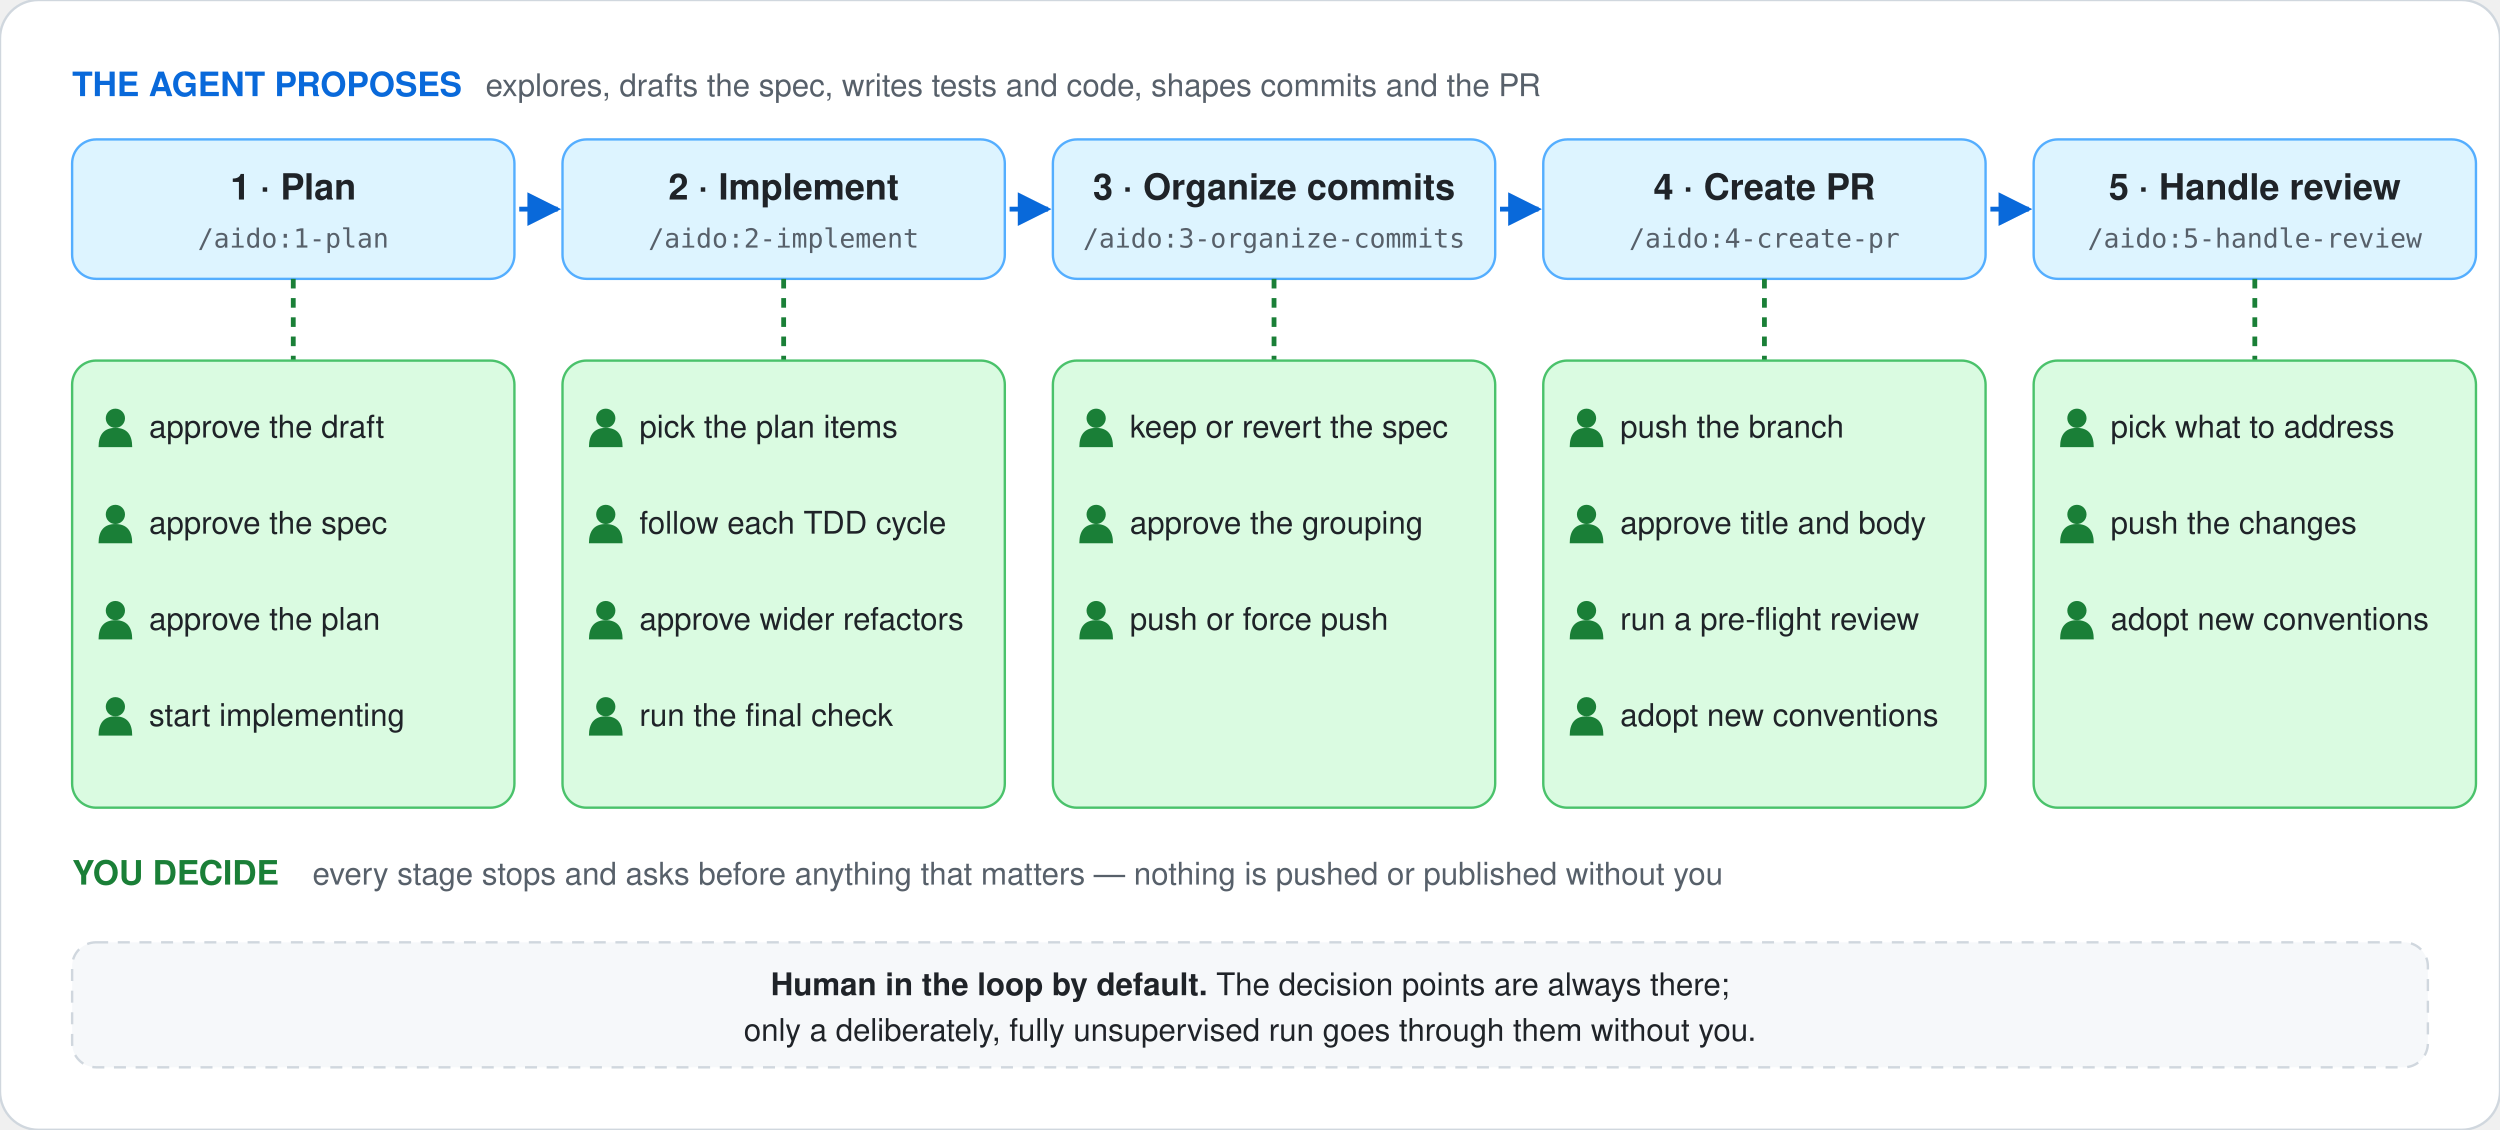
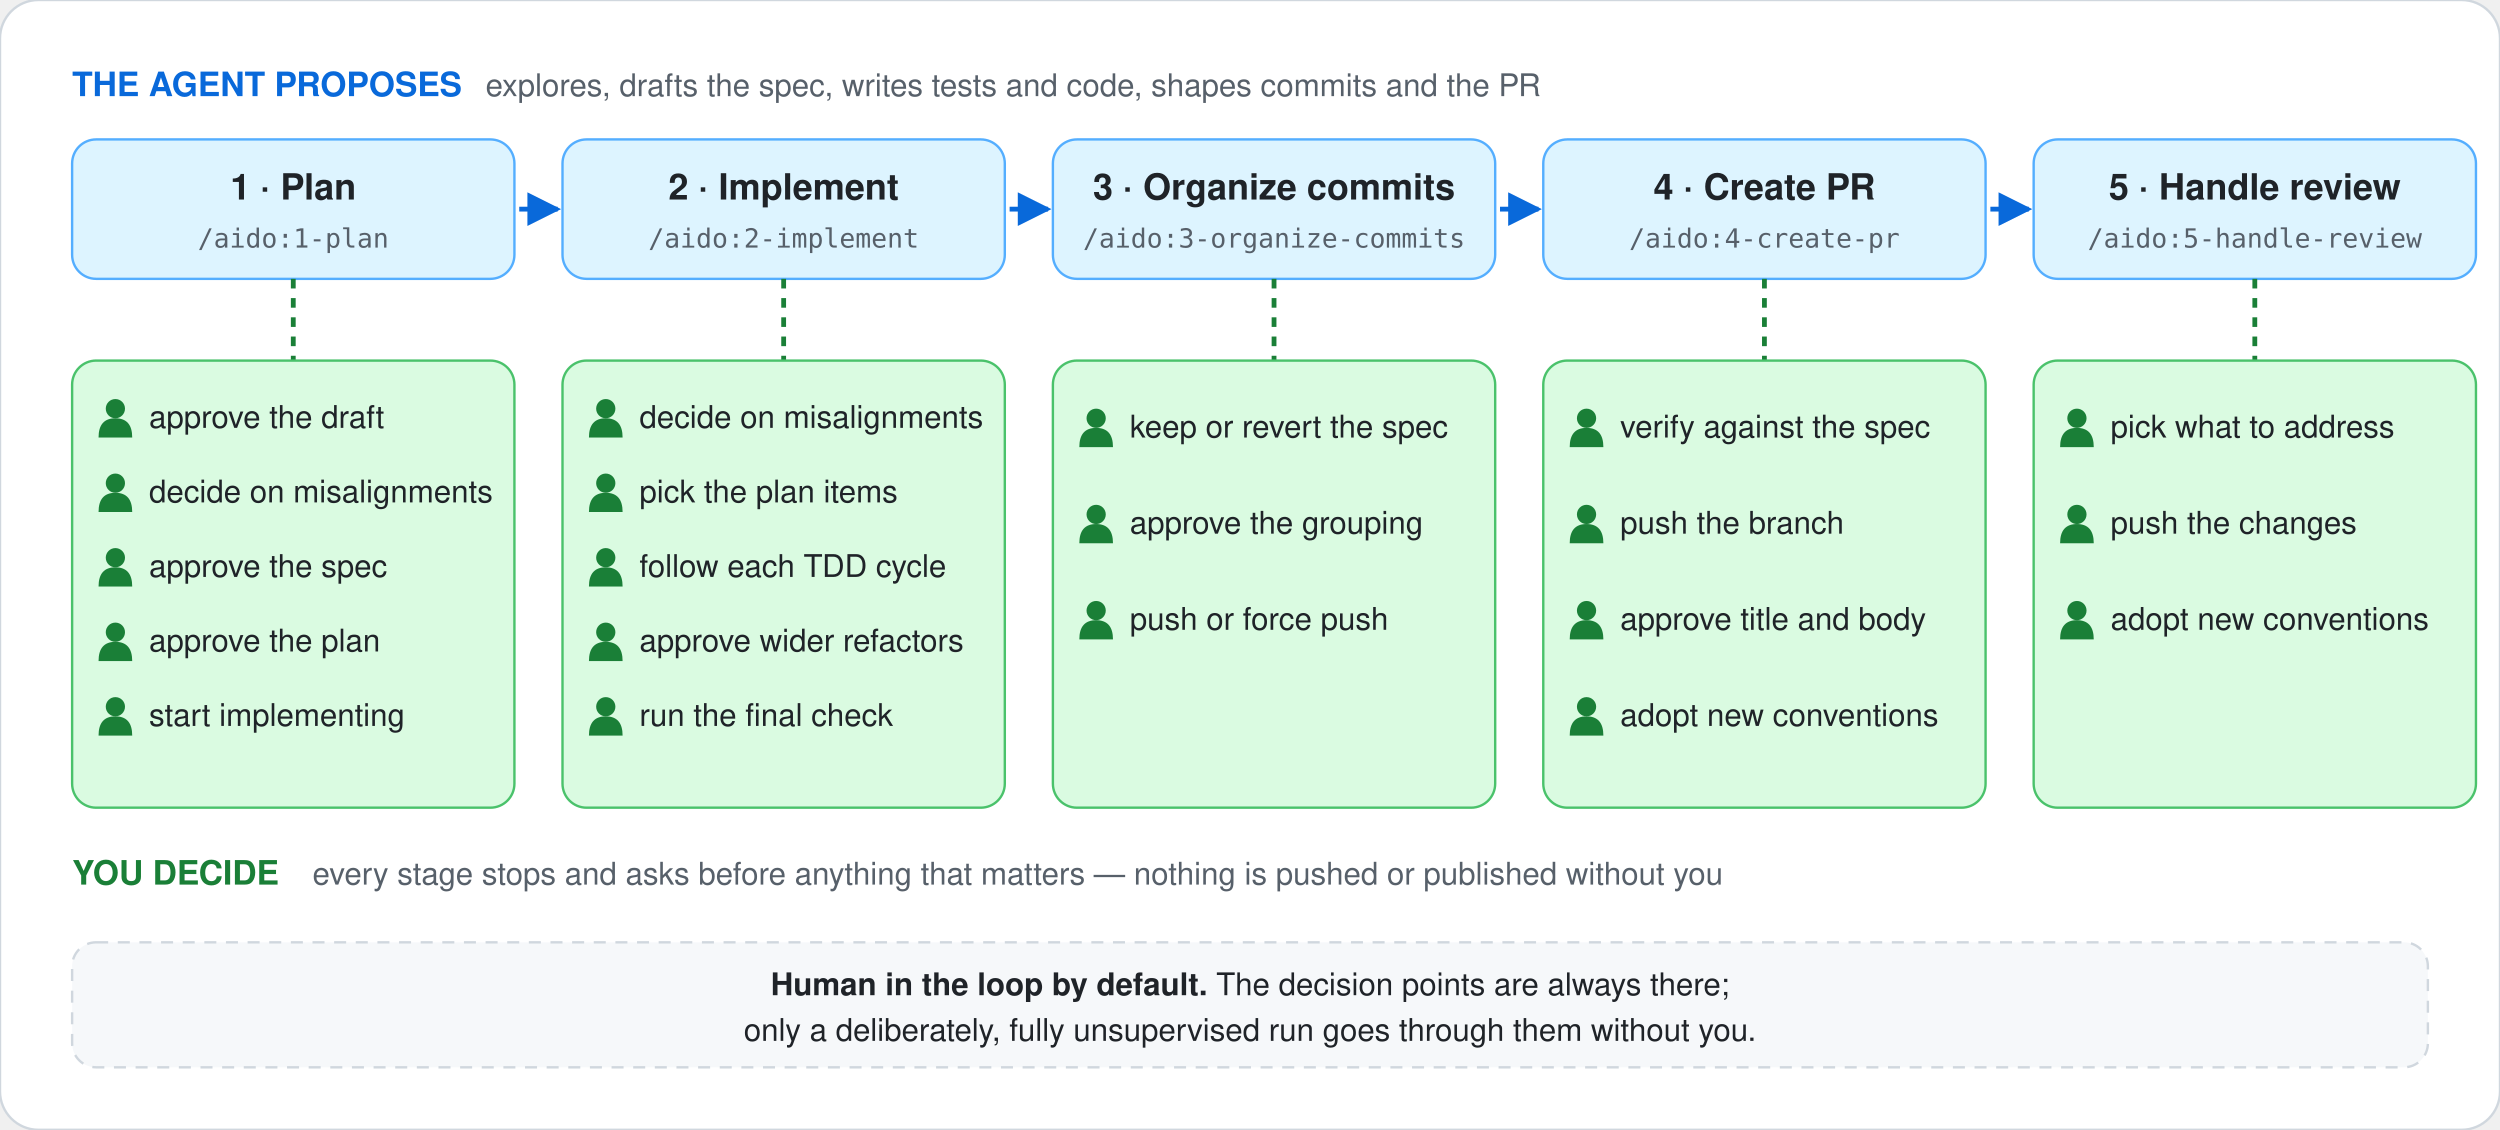
<svg xmlns="http://www.w3.org/2000/svg" width="1040" height="470" viewBox="0 0 1040 470" font-family="-apple-system, BlinkMacSystemFont, 'Segoe UI', Helvetica, Arial, sans-serif">
  <defs>
    <marker id="flow" viewBox="0 0 10 10" refX="9" refY="5" markerWidth="7" markerHeight="7" orient="auto">
      <path d="M0,0 L10,5 L0,10 z" fill="#0969da" />
    </marker>
    <g id="you">
      <circle cx="0" cy="-4" r="4" fill="#1a7f37" />
      <path d="M-7,8 Q-7,0 0,0 Q7,0 7,8 Z" fill="#1a7f37" />
    </g>
  </defs>
  <rect x="0" y="0" width="1040" height="470" rx="16" fill="#ffffff" stroke="#d0d7de" />
  <text x="30" y="40" font-size="14" font-weight="700" fill="#0969da">THE AGENT PROPOSES</text>
  <text x="202" y="40" font-size="13" fill="#57606a">explores, drafts the spec, writes tests and code, shapes commits and the PR</text>
  <rect x="30" y="58" width="184" height="58" rx="10" fill="#ddf4ff" stroke="#54aeff" />
  <text x="122.0" y="83" text-anchor="middle" font-size="15" font-weight="600" fill="#1f2328">1 · Plan</text>
  <text x="122.0" y="103" text-anchor="middle" font-size="11" fill="#57606a" font-family="ui-monospace, SFMono-Regular, Menlo, Consolas, monospace">/aido:1-plan</text>
  <path d="M216,87 L232,87" stroke="#0969da" stroke-width="2" marker-end="url(#flow)" />
  <path d="M122.0,116 L122.0,150" stroke="#1a7f37" stroke-width="2" stroke-dasharray="4 4" />
  <rect x="30" y="150" width="184" height="186" rx="10" fill="#dafbe1" stroke="#4ac26b" />
-   <use href="#you" x="48" y="178" />
-   <text x="62" y="182" font-size="13" fill="#1f2328">approve the draft</text>
-   <use href="#you" x="48" y="218" />
-   <text x="62" y="222" font-size="13" fill="#1f2328">approve the spec</text>
-   <use href="#you" x="48" y="258" />
-   <text x="62" y="262" font-size="13" fill="#1f2328">approve the plan</text>
+   <use href="#you" x="48" y="174" />
+   <text x="62" y="178" font-size="13" fill="#1f2328">approve the draft</text>
+   <use href="#you" x="48" y="205" />
+   <text x="62" y="209" font-size="13" fill="#1f2328">decide on misalignments</text>
+   <use href="#you" x="48" y="236" />
+   <text x="62" y="240" font-size="13" fill="#1f2328">approve the spec</text>
+   <use href="#you" x="48" y="267" />
+   <text x="62" y="271" font-size="13" fill="#1f2328">approve the plan</text>
  <use href="#you" x="48" y="298" />
  <text x="62" y="302" font-size="13" fill="#1f2328">start implementing</text>
  <rect x="234" y="58" width="184" height="58" rx="10" fill="#ddf4ff" stroke="#54aeff" />
  <text x="326.0" y="83" text-anchor="middle" font-size="15" font-weight="600" fill="#1f2328">2 · Implement</text>
  <text x="326.0" y="103" text-anchor="middle" font-size="11" fill="#57606a" font-family="ui-monospace, SFMono-Regular, Menlo, Consolas, monospace">/aido:2-implement</text>
  <path d="M420,87 L436,87" stroke="#0969da" stroke-width="2" marker-end="url(#flow)" />
  <path d="M326.0,116 L326.0,150" stroke="#1a7f37" stroke-width="2" stroke-dasharray="4 4" />
  <rect x="234" y="150" width="184" height="186" rx="10" fill="#dafbe1" stroke="#4ac26b" />
-   <use href="#you" x="252" y="178" />
-   <text x="266" y="182" font-size="13" fill="#1f2328">pick the plan items</text>
-   <use href="#you" x="252" y="218" />
-   <text x="266" y="222" font-size="13" fill="#1f2328">follow each TDD cycle</text>
-   <use href="#you" x="252" y="258" />
-   <text x="266" y="262" font-size="13" fill="#1f2328">approve wider refactors</text>
+   <use href="#you" x="252" y="174" />
+   <text x="266" y="178" font-size="13" fill="#1f2328">decide on misalignments</text>
+   <use href="#you" x="252" y="205" />
+   <text x="266" y="209" font-size="13" fill="#1f2328">pick the plan items</text>
+   <use href="#you" x="252" y="236" />
+   <text x="266" y="240" font-size="13" fill="#1f2328">follow each TDD cycle</text>
+   <use href="#you" x="252" y="267" />
+   <text x="266" y="271" font-size="13" fill="#1f2328">approve wider refactors</text>
  <use href="#you" x="252" y="298" />
  <text x="266" y="302" font-size="13" fill="#1f2328">run the final check</text>
  <rect x="438" y="58" width="184" height="58" rx="10" fill="#ddf4ff" stroke="#54aeff" />
  <text x="530.0" y="83" text-anchor="middle" font-size="15" font-weight="600" fill="#1f2328">3 · Organize commits</text>
  <text x="530.0" y="103" text-anchor="middle" font-size="11" fill="#57606a" font-family="ui-monospace, SFMono-Regular, Menlo, Consolas, monospace">/aido:3-organize-commits</text>
  <path d="M624,87 L640,87" stroke="#0969da" stroke-width="2" marker-end="url(#flow)" />
  <path d="M530.0,116 L530.0,150" stroke="#1a7f37" stroke-width="2" stroke-dasharray="4 4" />
  <rect x="438" y="150" width="184" height="186" rx="10" fill="#dafbe1" stroke="#4ac26b" />
  <use href="#you" x="456" y="178" />
  <text x="470" y="182" font-size="13" fill="#1f2328">keep or revert the spec</text>
  <use href="#you" x="456" y="218" />
  <text x="470" y="222" font-size="13" fill="#1f2328">approve the grouping</text>
  <use href="#you" x="456" y="258" />
  <text x="470" y="262" font-size="13" fill="#1f2328">push or force push</text>
  <rect x="642" y="58" width="184" height="58" rx="10" fill="#ddf4ff" stroke="#54aeff" />
  <text x="734.0" y="83" text-anchor="middle" font-size="15" font-weight="600" fill="#1f2328">4 · Create PR</text>
  <text x="734.0" y="103" text-anchor="middle" font-size="11" fill="#57606a" font-family="ui-monospace, SFMono-Regular, Menlo, Consolas, monospace">/aido:4-create-pr</text>
  <path d="M828,87 L844,87" stroke="#0969da" stroke-width="2" marker-end="url(#flow)" />
  <path d="M734.0,116 L734.0,150" stroke="#1a7f37" stroke-width="2" stroke-dasharray="4 4" />
  <rect x="642" y="150" width="184" height="186" rx="10" fill="#dafbe1" stroke="#4ac26b" />
  <use href="#you" x="660" y="178" />
-   <text x="674" y="182" font-size="13" fill="#1f2328">push the branch</text>
+   <text x="674" y="182" font-size="13" fill="#1f2328">verify against the spec</text>
  <use href="#you" x="660" y="218" />
-   <text x="674" y="222" font-size="13" fill="#1f2328">approve title and body</text>
+   <text x="674" y="222" font-size="13" fill="#1f2328">push the branch</text>
  <use href="#you" x="660" y="258" />
-   <text x="674" y="262" font-size="13" fill="#1f2328">run a pre-flight review</text>
+   <text x="674" y="262" font-size="13" fill="#1f2328">approve title and body</text>
  <use href="#you" x="660" y="298" />
  <text x="674" y="302" font-size="13" fill="#1f2328">adopt new conventions</text>
  <rect x="846" y="58" width="184" height="58" rx="10" fill="#ddf4ff" stroke="#54aeff" />
  <text x="938.0" y="83" text-anchor="middle" font-size="15" font-weight="600" fill="#1f2328">5 · Handle review</text>
  <text x="938.0" y="103" text-anchor="middle" font-size="11" fill="#57606a" font-family="ui-monospace, SFMono-Regular, Menlo, Consolas, monospace">/aido:5-handle-review</text>
  <path d="M938.0,116 L938.0,150" stroke="#1a7f37" stroke-width="2" stroke-dasharray="4 4" />
  <rect x="846" y="150" width="184" height="186" rx="10" fill="#dafbe1" stroke="#4ac26b" />
  <use href="#you" x="864" y="178" />
  <text x="878" y="182" font-size="13" fill="#1f2328">pick what to address</text>
  <use href="#you" x="864" y="218" />
  <text x="878" y="222" font-size="13" fill="#1f2328">push the changes</text>
  <use href="#you" x="864" y="258" />
  <text x="878" y="262" font-size="13" fill="#1f2328">adopt new conventions</text>
  <text x="30" y="368" font-size="14" font-weight="700" fill="#1a7f37">YOU DECIDE</text>
  <text x="130" y="368" font-size="13" fill="#57606a">every stage stops and asks before anything that matters — nothing is pushed or published without you</text>
  <rect x="30" y="392" width="980" height="52" rx="10" fill="#f6f8fa" stroke="#d0d7de" stroke-dasharray="5 4" />
  <text x="520" y="414" text-anchor="middle" font-size="13" fill="#1f2328">
    <tspan font-weight="700">Human in the loop by default.</tspan> The decision points are always there;</text>
  <text x="520" y="433" text-anchor="middle" font-size="13" fill="#1f2328">only a deliberately, fully unsupervised run goes through them without you.</text>
</svg>
